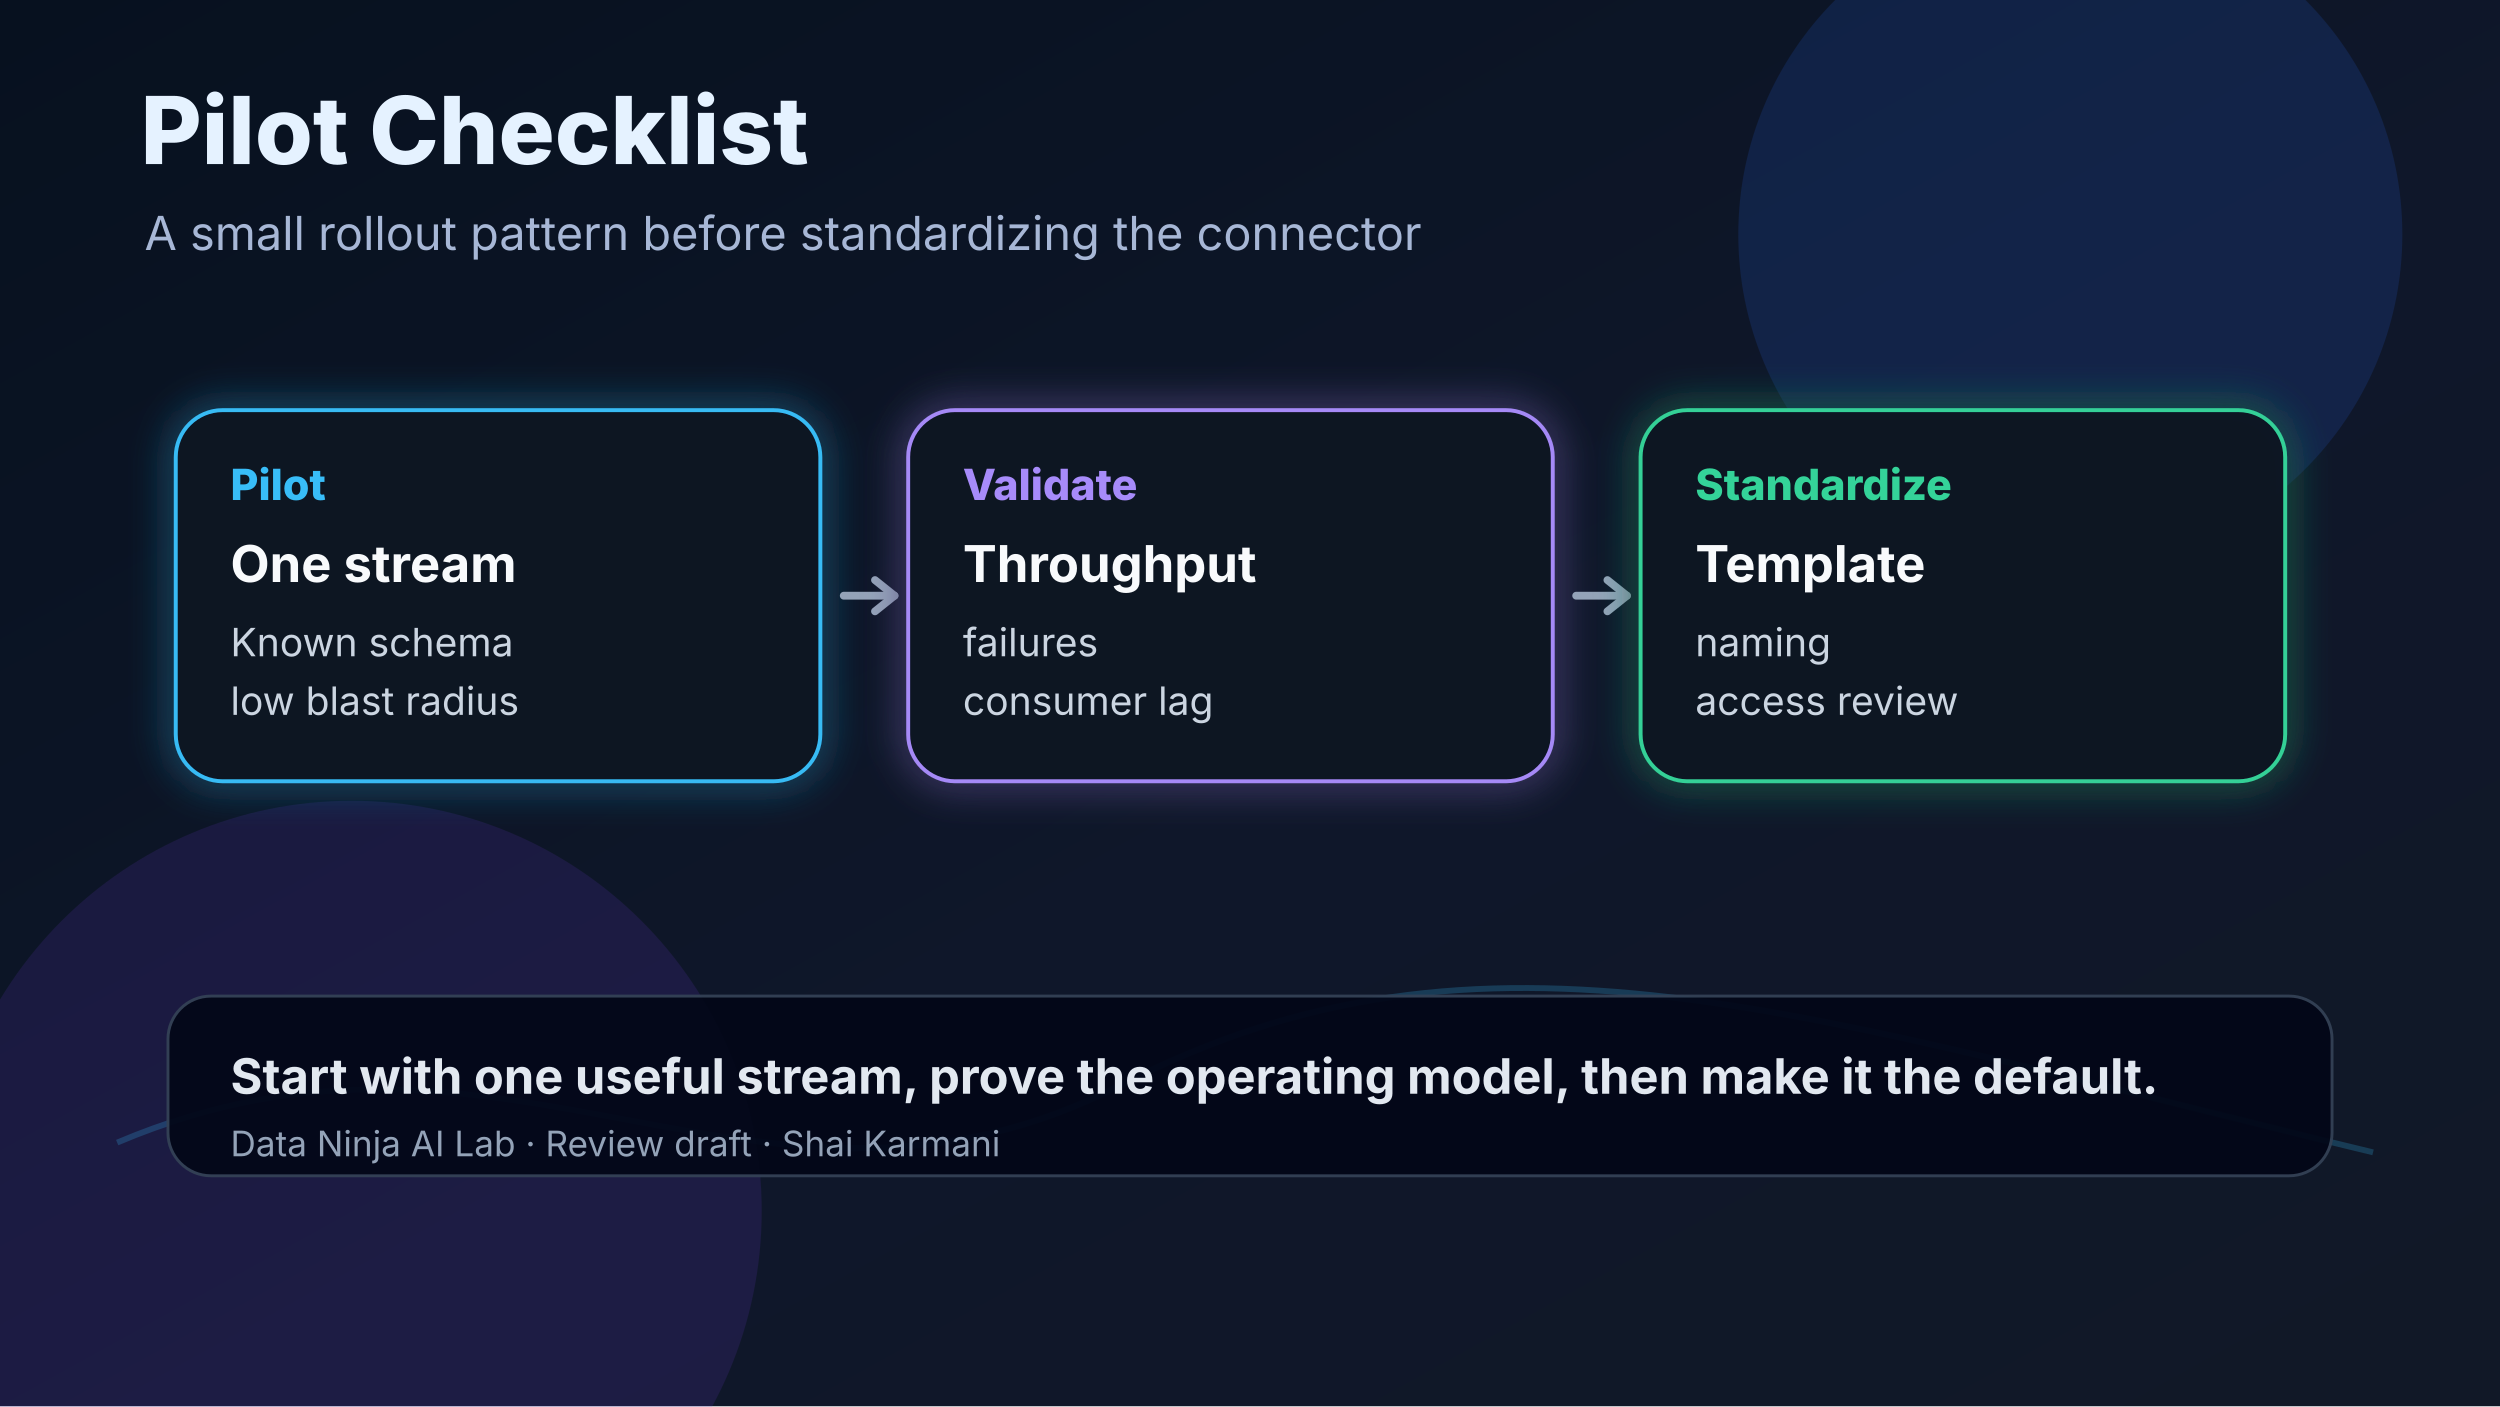
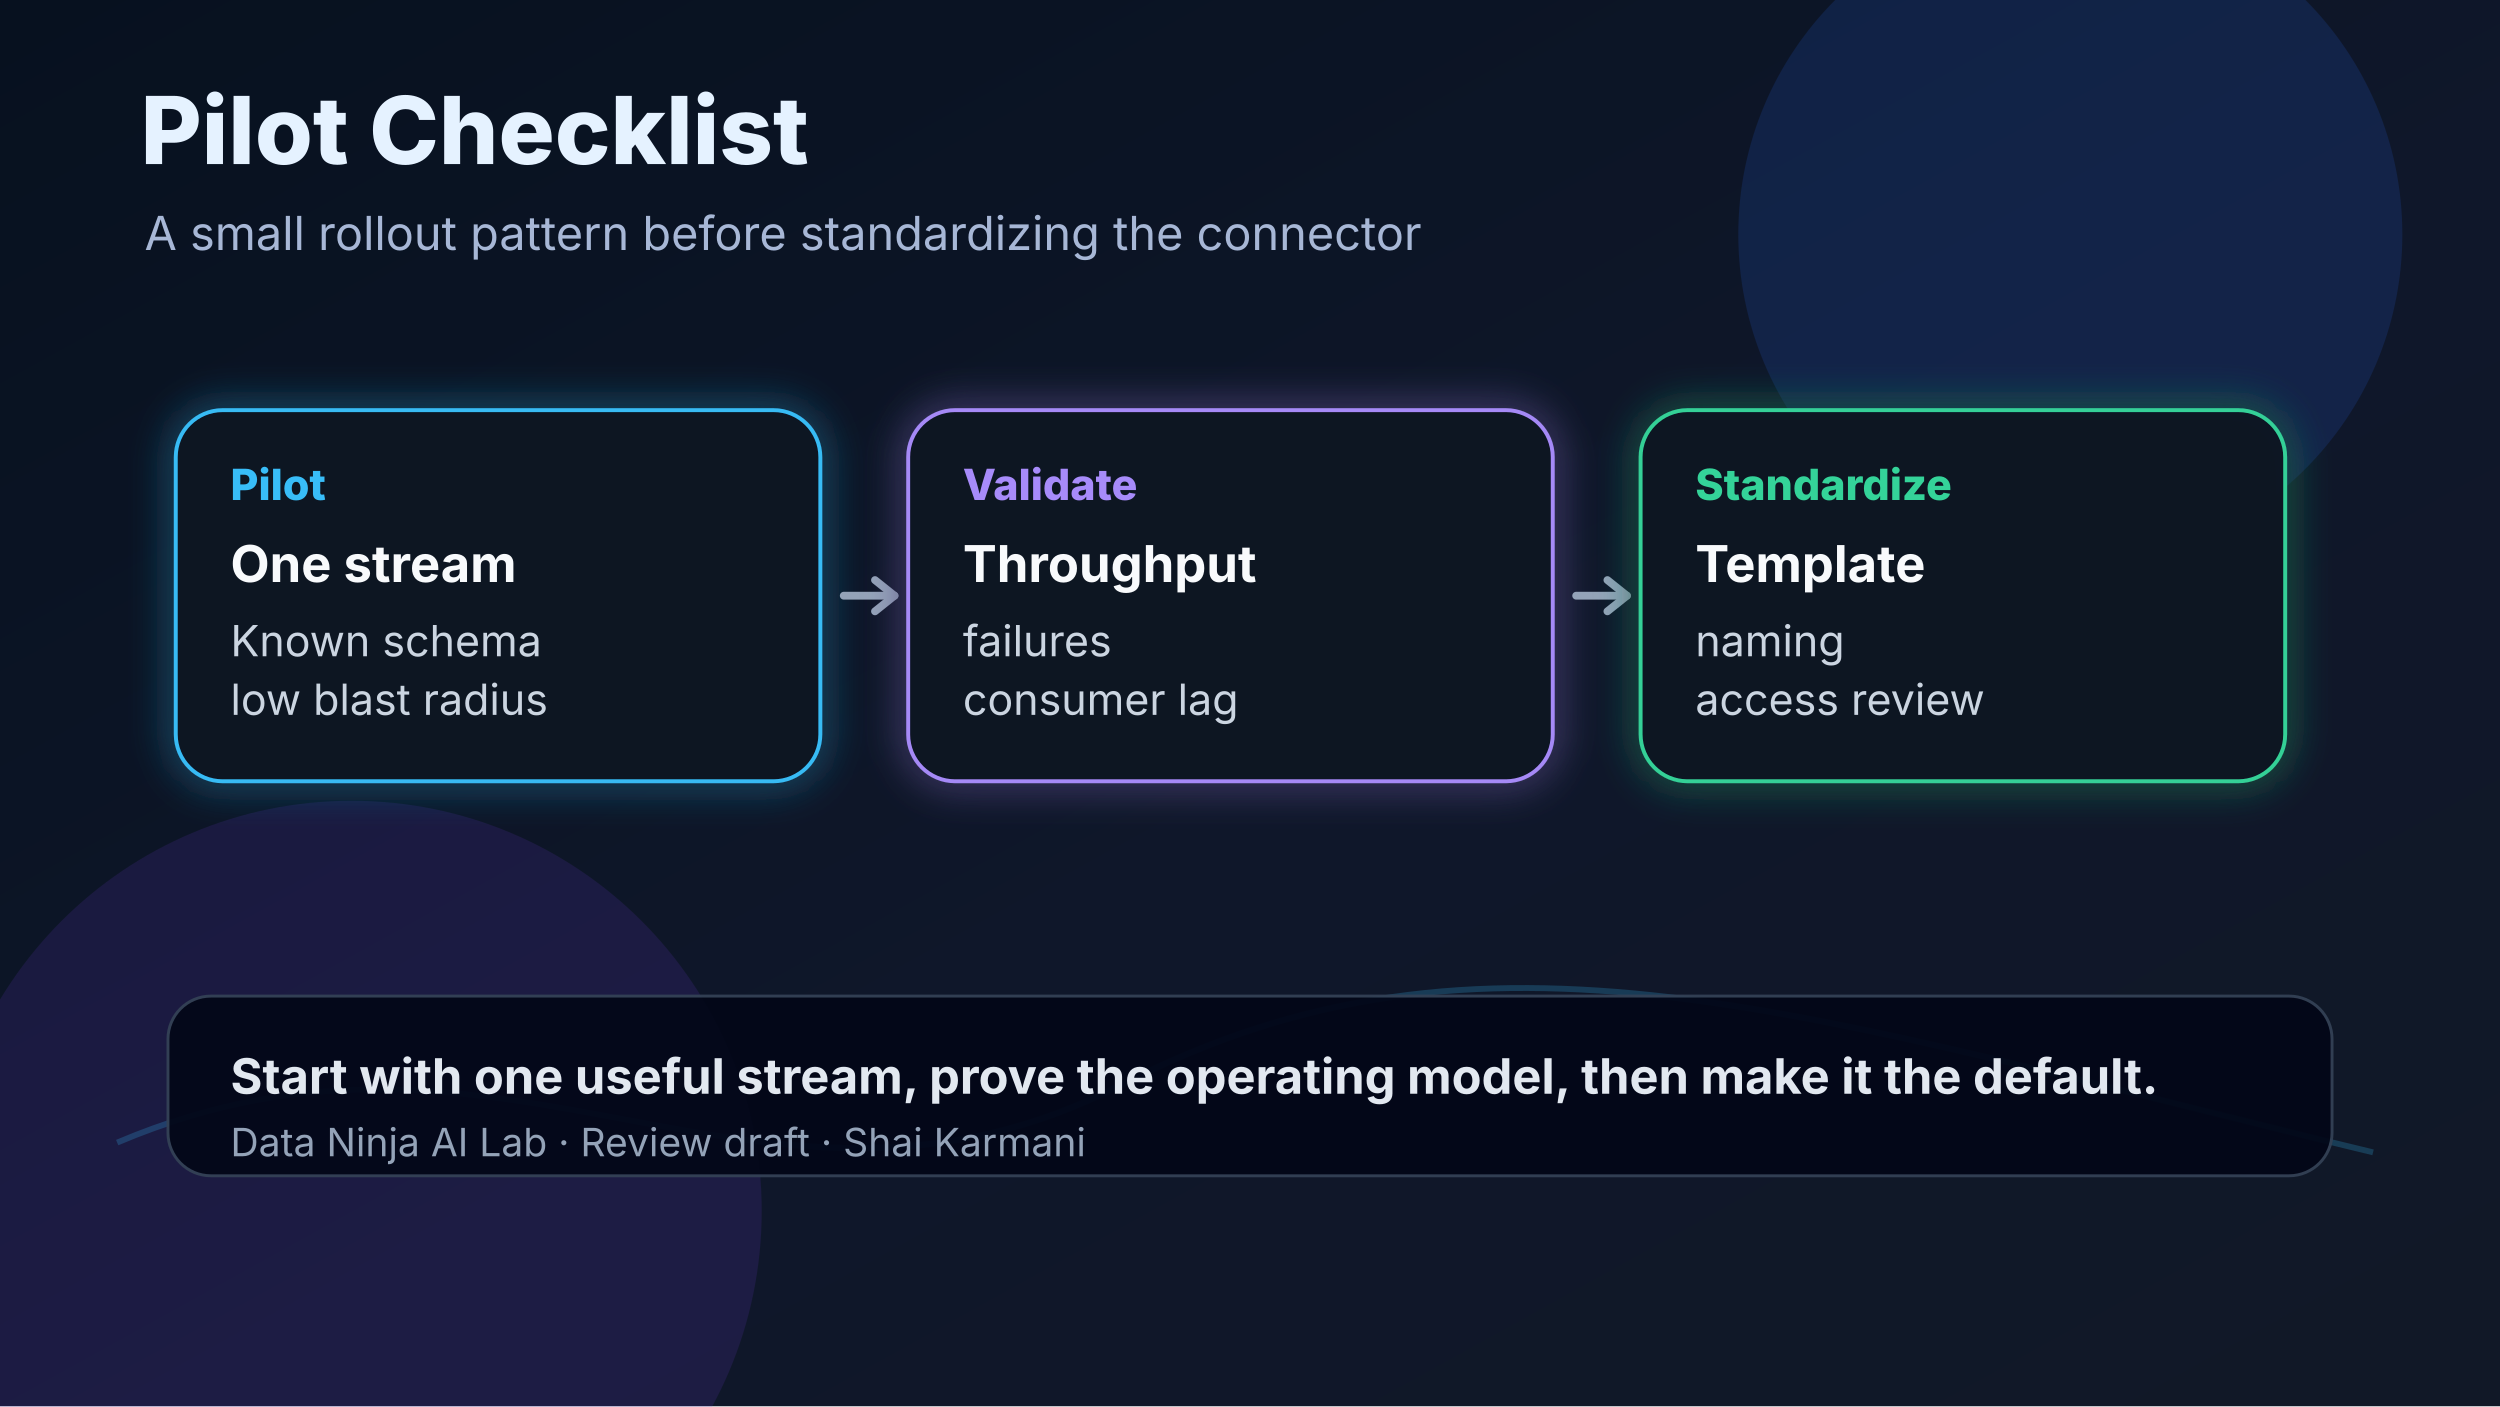
<svg xmlns="http://www.w3.org/2000/svg" width="1280" height="720" viewBox="0 0 1280 720" role="img" aria-labelledby="title desc">
  <defs>
    <linearGradient id="bg" x1="0" y1="0" x2="1" y2="1">
      <stop offset="0%" stop-color="#07111f" />
      <stop offset="55%" stop-color="#0f172a" />
      <stop offset="100%" stop-color="#111827" />
    </linearGradient>
    <filter id="glow" x="-30%" y="-30%" width="160%" height="160%">
      <feGaussianBlur stdDeviation="10" result="blur" />
      <feMerge>
        <feMergeNode in="blur" />
        <feMergeNode in="SourceGraphic" />
      </feMerge>
    </filter>
  </defs>
  <rect width="1280" height="720" fill="url(#bg)" />
  <circle cx="1060" cy="120" r="170" fill="#2563eb" opacity="0.16" />
  <circle cx="180" cy="620" r="210" fill="#7c3aed" opacity="0.13" />
  <path d="M60 585 C260 500 390 650 575 555 S925 520 1215 590" stroke="#38bdf8" stroke-opacity="0.22" stroke-width="3" fill="none" />
  <text x="72" y="84" fill="#e5f2ff" font-family="Inter, Segoe UI, Arial, sans-serif" font-size="48" font-weight="800">Pilot Checklist</text>
  <text x="74" y="128" fill="#a7b7d6" font-family="Inter, Segoe UI, Arial, sans-serif" font-size="24">A small rollout pattern before standardizing the connector</text>
  <g filter="url(#glow)">
    <rect x="90" y="210" width="330" height="190" rx="24" fill="#0b1222" stroke="#38bdf8" stroke-width="2" opacity="0.98" />
  </g>
  <text x="118" y="256" fill="#38bdf8" font-family="Inter, Segoe UI, Arial, sans-serif" font-size="22" font-weight="800">Pilot</text>
  <text x="118" y="298" fill="#f8fafc" font-family="Inter, Segoe UI, Arial, sans-serif" font-size="26" font-weight="750">One stream</text>
-   <text x="118" y="336" fill="#cbd5e1" font-family="Inter, Segoe UI, Arial, sans-serif" font-size="20">Known schema</text>
-   <text x="118" y="366" fill="#cbd5e1" font-family="Inter, Segoe UI, Arial, sans-serif" font-size="20">low blast radius</text>
+   <text x="118" y="336" fill="#cbd5e1" font-family="Inter, Segoe UI, Arial, sans-serif" font-size="22">Known schema</text>
+   <text x="118" y="366" fill="#cbd5e1" font-family="Inter, Segoe UI, Arial, sans-serif" font-size="22">low blast radius</text>
  <path d="M432 305 H458" stroke="#94a3b8" stroke-width="4" stroke-linecap="round" />
  <path d="M458 305 l-10 -8 m10 8 l-10 8" stroke="#94a3b8" stroke-width="4" stroke-linecap="round" fill="none" />
  <g filter="url(#glow)">
    <rect x="465" y="210" width="330" height="190" rx="24" fill="#0b1222" stroke="#a78bfa" stroke-width="2" opacity="0.98" />
  </g>
  <text x="493" y="256" fill="#a78bfa" font-family="Inter, Segoe UI, Arial, sans-serif" font-size="22" font-weight="800">Validate</text>
  <text x="493" y="298" fill="#f8fafc" font-family="Inter, Segoe UI, Arial, sans-serif" font-size="26" font-weight="750">Throughput</text>
-   <text x="493" y="336" fill="#cbd5e1" font-family="Inter, Segoe UI, Arial, sans-serif" font-size="20">failures</text>
-   <text x="493" y="366" fill="#cbd5e1" font-family="Inter, Segoe UI, Arial, sans-serif" font-size="20">consumer lag</text>
+   <text x="493" y="336" fill="#cbd5e1" font-family="Inter, Segoe UI, Arial, sans-serif" font-size="22">failures</text>
+   <text x="493" y="366" fill="#cbd5e1" font-family="Inter, Segoe UI, Arial, sans-serif" font-size="22">consumer lag</text>
  <path d="M807 305 H833" stroke="#94a3b8" stroke-width="4" stroke-linecap="round" />
  <path d="M833 305 l-10 -8 m10 8 l-10 8" stroke="#94a3b8" stroke-width="4" stroke-linecap="round" fill="none" />
  <g filter="url(#glow)">
    <rect x="840" y="210" width="330" height="190" rx="24" fill="#0b1222" stroke="#34d399" stroke-width="2" opacity="0.98" />
  </g>
  <text x="868" y="256" fill="#34d399" font-family="Inter, Segoe UI, Arial, sans-serif" font-size="22" font-weight="800">Standardize</text>
  <text x="868" y="298" fill="#f8fafc" font-family="Inter, Segoe UI, Arial, sans-serif" font-size="26" font-weight="750">Template</text>
-   <text x="868" y="336" fill="#cbd5e1" font-family="Inter, Segoe UI, Arial, sans-serif" font-size="20">naming</text>
-   <text x="868" y="366" fill="#cbd5e1" font-family="Inter, Segoe UI, Arial, sans-serif" font-size="20">access review</text>
+   <text x="868" y="336" fill="#cbd5e1" font-family="Inter, Segoe UI, Arial, sans-serif" font-size="22">naming</text>
+   <text x="868" y="366" fill="#cbd5e1" font-family="Inter, Segoe UI, Arial, sans-serif" font-size="22">access review</text>
  <rect x="86" y="510" width="1108" height="92" rx="22" fill="#020617" stroke="#334155" stroke-width="1.5" opacity="0.94" />
  <text x="118" y="560" fill="#e2e8f0" font-family="Inter, Segoe UI, Arial, sans-serif" font-size="25" font-weight="700">Start with one useful stream, prove the operating model, then make it the default.</text>
-   <text x="118" y="592" fill="#94a3b8" font-family="Inter, Segoe UI, Arial, sans-serif" font-size="18">Data Ninja AI Lab · Review draft · Shai Karmani</text>
+   <text x="118" y="592" fill="#94a3b8" font-family="Inter, Segoe UI, Arial, sans-serif" font-size="20">Data Ninja AI Lab · Review draft · Shai Karmani</text>
</svg>
